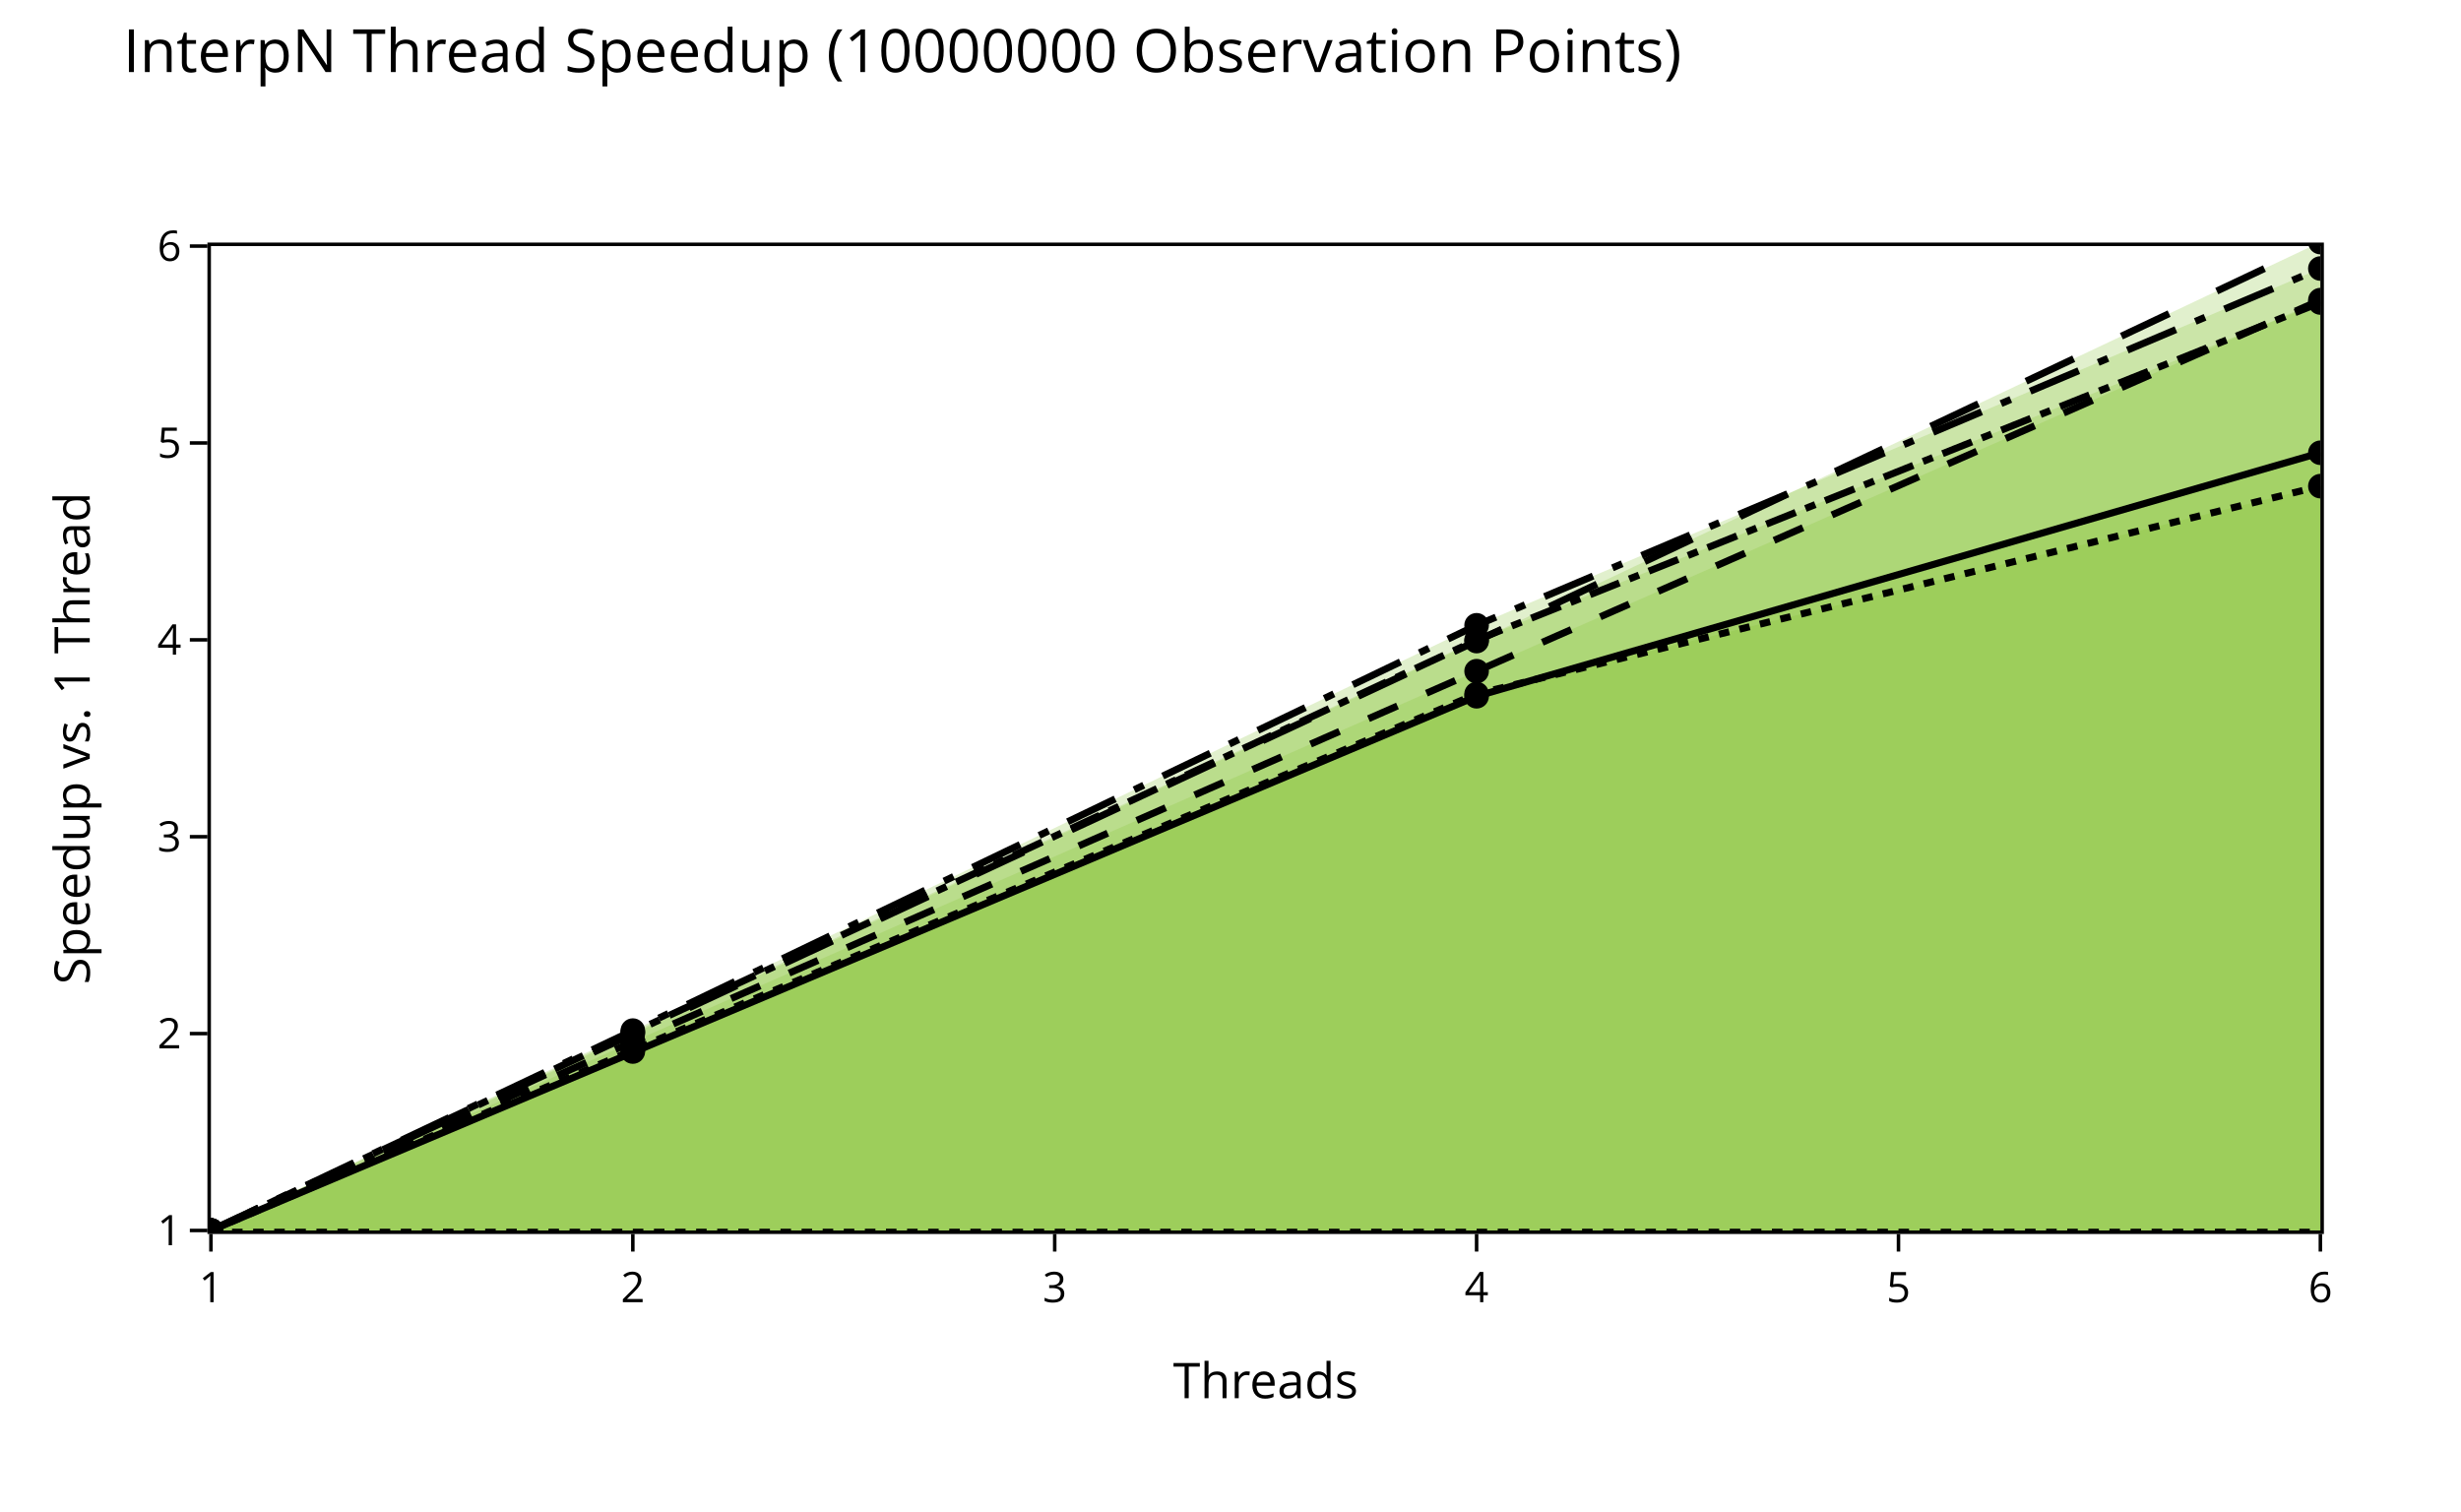
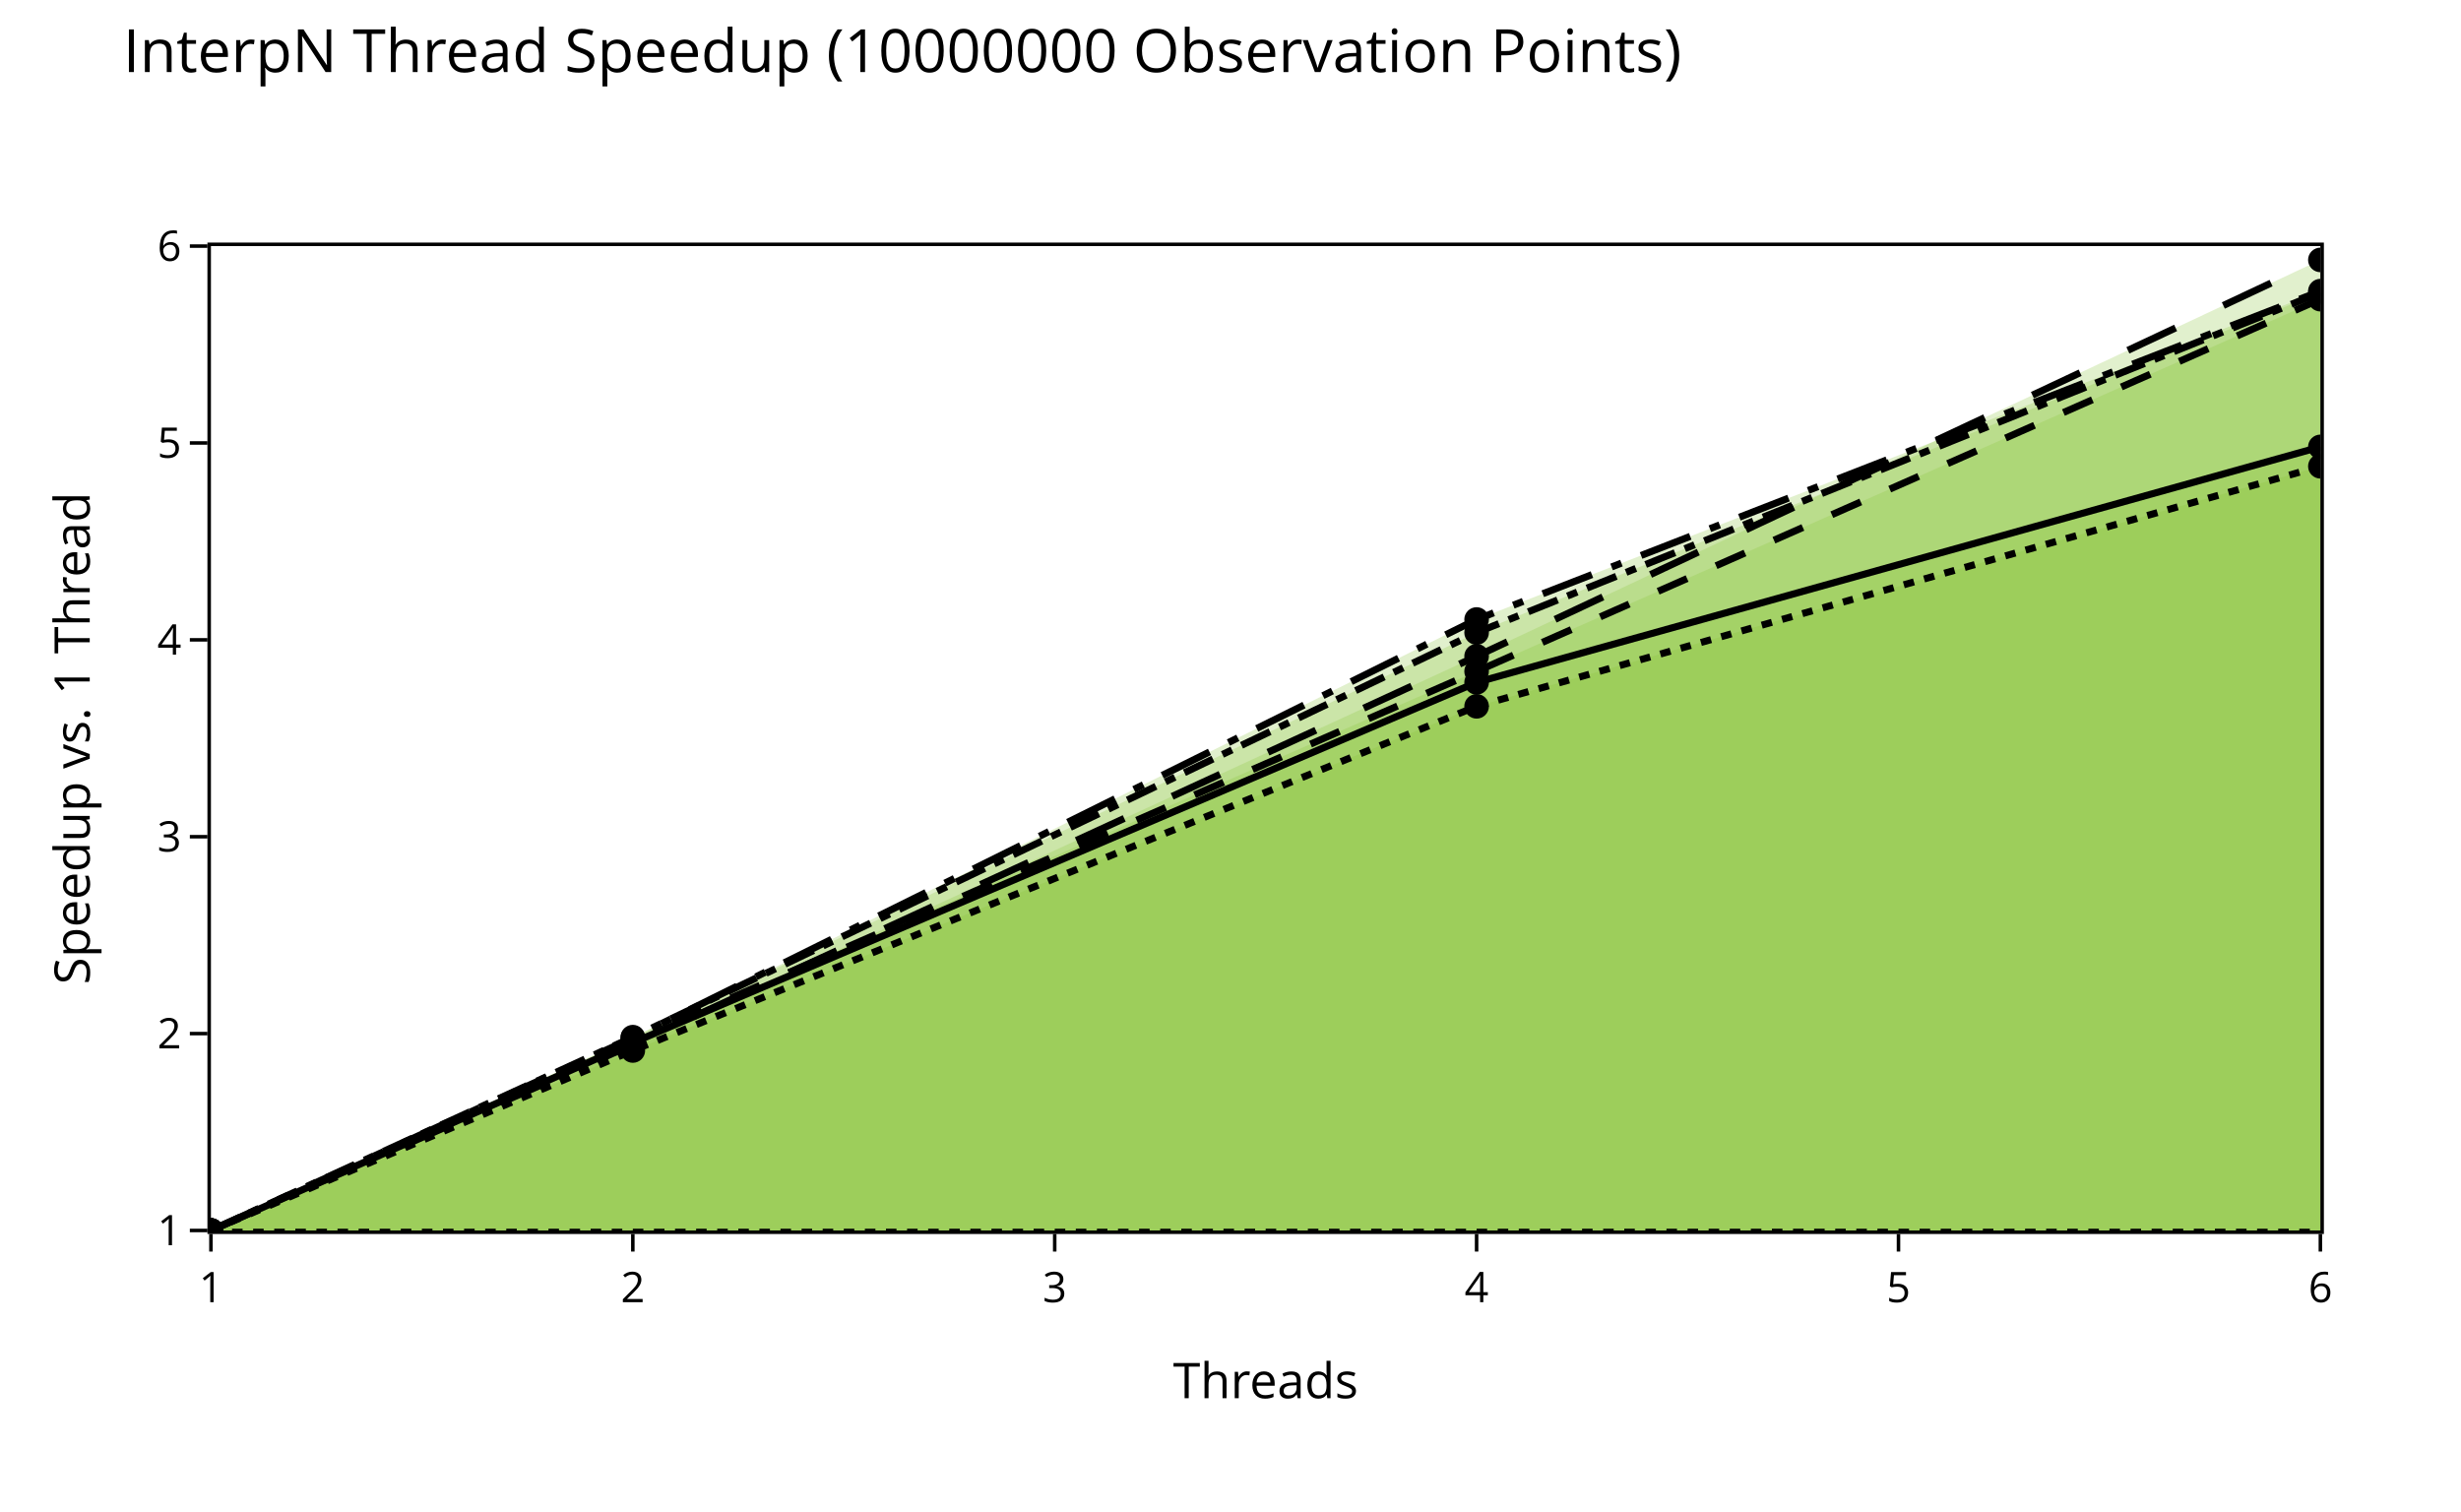
<svg xmlns="http://www.w3.org/2000/svg" class="main-svg" width="700" height="430" style="" viewBox="0 0 700 430">
  <rect x="0" y="0" width="700" height="430" style="fill: rgb(0, 0, 0); fill-opacity: 0;" />
-   <defs id="defs-2f514f">
+   <defs id="defs-cc3202">
    <g class="clips">
-       <clipPath id="clip2f514fxyplot" class="plotclip">
+       <clipPath id="clipcc3202xyplot" class="plotclip">
        <rect width="600" height="280" />
      </clipPath>
-       <clipPath class="axesclip" id="clip2f514fx">
+       <clipPath class="axesclip" id="clipcc3202x">
        <rect x="60" y="0" width="600" height="430" />
      </clipPath>
-       <clipPath class="axesclip" id="clip2f514fy">
+       <clipPath class="axesclip" id="clipcc3202y">
        <rect x="0" y="70" width="700" height="280" />
      </clipPath>
-       <clipPath class="axesclip" id="clip2f514fxy">
+       <clipPath class="axesclip" id="clipcc3202xy">
        <rect x="60" y="70" width="600" height="280" />
      </clipPath>
    </g>
    <g class="gradients" />
    <g class="patterns" />
  </defs>
  <g class="bglayer">
    <rect class="bg" x="60" y="70" width="600" height="280" style="fill: rgb(0, 0, 0); fill-opacity: 0; stroke-width: 0;" />
  </g>
  <g class="layer-below">
    <g class="imagelayer" />
    <g class="shapelayer" />
  </g>
  <g class="cartesianlayer">
    <g class="subplot xy">
      <g class="layer-subplot">
        <g class="shapelayer" />
        <g class="imagelayer" />
      </g>
      <g class="minor-gridlayer">
        <g class="x" />
        <g class="y" />
      </g>
      <g class="gridlayer">
        <g class="x" />
        <g class="y" />
      </g>
      <g class="zerolinelayer" />
      <g class="layer-between">
        <g class="shapelayer" />
        <g class="imagelayer" />
      </g>
      <path class="xlines-below" />
      <path class="ylines-below" />
      <g class="overlines-below" />
      <g class="xaxislayer-below" />
      <g class="yaxislayer-below" />
      <g class="overaxes-below" />
      <g class="overplot">
-         <g class="xy" transform="translate(60,70)" clip-path="url(#clip2f514fxyplot)">
+         <g class="xy" transform="translate(60,70)" clip-path="url(#clipcc3202xyplot)">
          <g class="scatterlayer mlayer">
-             <g class="trace scatter trace3299be" style="stroke-miterlimit: 2; opacity: 1;">
-               <g class="fills">
-                 <g>
-                   <path class="js-fill" d="M0,280L360,128.05L600,58.78L600,280L360,280L0,280Z" style="fill: rgb(139, 196, 59); fill-opacity: 0.25; stroke-width: 0;" />
-                 </g>
-               </g>
-               <g class="errorbars" />
-               <g class="lines">
-                 <path class="js-line" d="M0,280L360,128.05L600,58.78L600,280L360,280L0,280" style="vector-effect: none; fill: none; stroke: rgb(99, 110, 250); stroke-opacity: 1; stroke-width: 0px; opacity: 1;" />
-               </g>
-               <g class="points" />
-               <g class="text" />
-             </g>
-             <g class="trace scatter trace69e566" style="stroke-miterlimit: 2; opacity: 1;">
-               <g class="fills">
-                 <g>
-                   <path class="js-fill" d="M0,280L120,226.31L360,120.92L600,15.37L600,280L0,280Z" style="fill: rgb(139, 196, 59); fill-opacity: 0.25; stroke-width: 0;" />
-                 </g>
-               </g>
-               <g class="errorbars" />
-               <g class="lines">
-                 <path class="js-line" d="M0,280L120,226.31L360,120.92L600,15.37L600,280L0,280" style="vector-effect: none; fill: none; stroke: rgb(239, 85, 59); stroke-opacity: 1; stroke-width: 0px; opacity: 1;" />
-               </g>
-               <g class="points" />
-               <g class="text" />
-             </g>
-             <g class="trace scatter traceb7b967" style="stroke-miterlimit: 2; opacity: 1;">
-               <g class="fills">
-                 <g>
-                   <path class="js-fill" d="M0,280L120,228.69L360,127.4L600,68.28L600,280L0,280Z" style="fill: rgb(139, 196, 59); fill-opacity: 0.25; stroke-width: 0;" />
-                 </g>
-               </g>
-               <g class="errorbars" />
-               <g class="lines">
-                 <path class="js-line" d="M0,280L120,228.69L360,127.4L600,68.28L600,280L0,280" style="vector-effect: none; fill: none; stroke: rgb(0, 204, 150); stroke-opacity: 1; stroke-width: 0px; opacity: 1;" />
-               </g>
-               <g class="points" />
-               <g class="text" />
-             </g>
-             <g class="trace scatter trace9054ff" style="stroke-miterlimit: 2; opacity: 1;">
-               <g class="fills">
-                 <g>
-                   <path class="js-fill" d="M0,280L120,223.64L360,112.06L600,16.05L600,280L0,280Z" style="fill: rgb(139, 196, 59); fill-opacity: 0.25; stroke-width: 0;" />
-                 </g>
-               </g>
-               <g class="errorbars" />
-               <g class="lines">
-                 <path class="js-line" d="M0,280L120,223.64L360,112.06L600,16.05L600,280L0,280" style="vector-effect: none; fill: none; stroke: rgb(171, 99, 250); stroke-opacity: 1; stroke-width: 0px; opacity: 1;" />
-               </g>
-               <g class="points" />
-               <g class="text" />
-             </g>
-             <g class="trace scatter trace8d9a5d" style="stroke-miterlimit: 2; opacity: 1;">
-               <g class="fills">
-                 <g>
-                   <path class="js-fill" d="M0,280L360,112.35L600,-1.14L600,280L360,280L0,280Z" style="fill: rgb(139, 196, 59); fill-opacity: 0.25; stroke-width: 0;" />
-                 </g>
-               </g>
-               <g class="errorbars" />
-               <g class="lines">
-                 <path class="js-line" d="M0,280L360,112.35L600,-1.14L600,280L360,280L0,280" style="vector-effect: none; fill: none; stroke: rgb(255, 161, 90); stroke-opacity: 1; stroke-width: 0px; opacity: 1;" />
-               </g>
-               <g class="points" />
-               <g class="text" />
-             </g>
-             <g class="trace scatter trace7a2163" style="stroke-miterlimit: 2; opacity: 1;">
-               <g class="fills">
-                 <g>
-                   <path class="js-fill" d="M0,280L120,223.15L360,107.86L600,6.38L600,280L0,280Z" style="fill: rgb(139, 196, 59); fill-opacity: 0.25; stroke-width: 0;" />
-                 </g>
-               </g>
-               <g class="errorbars" />
-               <g class="lines">
-                 <path class="js-line" d="M0,280L120,223.15L360,107.86L600,6.38L600,280L0,280" style="vector-effect: none; fill: none; stroke: rgb(25, 211, 243); stroke-opacity: 1; stroke-width: 0px; opacity: 1;" />
-               </g>
-               <g class="points" />
-               <g class="text" />
-             </g>
-             <g class="trace scatter trace4324f9" style="stroke-miterlimit: 2; opacity: 1;">
-               <g class="fills" />
-               <g class="errorbars" />
-               <g class="lines">
-                 <path class="js-line" d="M0,280L360,128.05L600,58.78" style="vector-effect: none; fill: none; stroke: rgb(0, 0, 0); stroke-opacity: 1; stroke-width: 2px; opacity: 1;" />
-               </g>
-               <g class="points">
-                 <path class="point" transform="translate(0,280)" d="M3.5,0A3.5,3.5 0 1,1 0,-3.5A3.5,3.5 0 0,1 3.5,0Z" style="opacity: 1; stroke-width: 0px; fill: rgb(0, 0, 0); fill-opacity: 1;" />
-                 <path class="point" transform="translate(120,229.1)" d="M3.5,0A3.5,3.5 0 1,1 0,-3.5A3.5,3.5 0 0,1 3.5,0Z" style="opacity: 1; stroke-width: 0px; fill: rgb(0, 0, 0); fill-opacity: 1;" />
-                 <path class="point" transform="translate(360,128.05)" d="M3.5,0A3.5,3.5 0 1,1 0,-3.5A3.5,3.5 0 0,1 3.5,0Z" style="opacity: 1; stroke-width: 0px; fill: rgb(0, 0, 0); fill-opacity: 1;" />
-                 <path class="point" transform="translate(600,58.78)" d="M3.5,0A3.5,3.5 0 1,1 0,-3.5A3.5,3.5 0 0,1 3.5,0Z" style="opacity: 1; stroke-width: 0px; fill: rgb(0, 0, 0); fill-opacity: 1;" />
-               </g>
-               <g class="text" />
-             </g>
-             <g class="trace scatter trace4f43bd" style="stroke-miterlimit: 2; opacity: 1;">
-               <g class="fills" />
-               <g class="errorbars" />
-               <g class="lines">
-                 <path class="js-line" d="M0,280L120,226.31L360,120.92L600,15.37" style="vector-effect: none; fill: none; stroke: rgb(0, 0, 0); stroke-opacity: 1; stroke-dasharray: 9px, 9px; stroke-width: 2px; opacity: 1;" />
-               </g>
-               <g class="points">
-                 <path class="point" transform="translate(0,280)" d="M3.5,0A3.5,3.5 0 1,1 0,-3.5A3.5,3.5 0 0,1 3.5,0Z" style="opacity: 1; stroke-width: 0px; fill: rgb(0, 0, 0); fill-opacity: 1;" />
-                 <path class="point" transform="translate(120,226.31)" d="M3.5,0A3.5,3.5 0 1,1 0,-3.5A3.5,3.5 0 0,1 3.5,0Z" style="opacity: 1; stroke-width: 0px; fill: rgb(0, 0, 0); fill-opacity: 1;" />
-                 <path class="point" transform="translate(360,120.92)" d="M3.5,0A3.5,3.5 0 1,1 0,-3.5A3.5,3.5 0 0,1 3.5,0Z" style="opacity: 1; stroke-width: 0px; fill: rgb(0, 0, 0); fill-opacity: 1;" />
-                 <path class="point" transform="translate(600,15.37)" d="M3.5,0A3.5,3.5 0 1,1 0,-3.5A3.5,3.5 0 0,1 3.5,0Z" style="opacity: 1; stroke-width: 0px; fill: rgb(0, 0, 0); fill-opacity: 1;" />
-               </g>
-               <g class="text" />
-             </g>
-             <g class="trace scatter tracedd648b" style="stroke-miterlimit: 2; opacity: 1;">
-               <g class="fills" />
-               <g class="errorbars" />
-               <g class="lines">
-                 <path class="js-line" d="M0,280L120,228.69L360,127.4L600,68.28" style="vector-effect: none; fill: none; stroke: rgb(0, 0, 0); stroke-opacity: 1; stroke-dasharray: 3px, 3px; stroke-width: 2px; opacity: 1;" />
-               </g>
-               <g class="points">
-                 <path class="point" transform="translate(0,280)" d="M3.5,0A3.5,3.5 0 1,1 0,-3.5A3.5,3.5 0 0,1 3.5,0Z" style="opacity: 1; stroke-width: 0px; fill: rgb(0, 0, 0); fill-opacity: 1;" />
-                 <path class="point" transform="translate(120,228.69)" d="M3.5,0A3.5,3.5 0 1,1 0,-3.5A3.5,3.5 0 0,1 3.5,0Z" style="opacity: 1; stroke-width: 0px; fill: rgb(0, 0, 0); fill-opacity: 1;" />
-                 <path class="point" transform="translate(360,127.4)" d="M3.5,0A3.5,3.5 0 1,1 0,-3.5A3.5,3.5 0 0,1 3.5,0Z" style="opacity: 1; stroke-width: 0px; fill: rgb(0, 0, 0); fill-opacity: 1;" />
-                 <path class="point" transform="translate(600,68.28)" d="M3.5,0A3.5,3.5 0 1,1 0,-3.5A3.5,3.5 0 0,1 3.5,0Z" style="opacity: 1; stroke-width: 0px; fill: rgb(0, 0, 0); fill-opacity: 1;" />
-               </g>
-               <g class="text" />
-             </g>
-             <g class="trace scatter trace14cd9f" style="stroke-miterlimit: 2; opacity: 1;">
-               <g class="fills" />
-               <g class="errorbars" />
-               <g class="lines">
-                 <path class="js-line" d="M0,280L120,223.64L360,112.06L600,16.05" style="vector-effect: none; fill: none; stroke: rgb(0, 0, 0); stroke-opacity: 1; stroke-dasharray: 9px, 3px, 3px, 3px; stroke-width: 2px; opacity: 1;" />
-               </g>
-               <g class="points">
-                 <path class="point" transform="translate(0,280)" d="M3.5,0A3.5,3.5 0 1,1 0,-3.5A3.5,3.5 0 0,1 3.5,0Z" style="opacity: 1; stroke-width: 0px; fill: rgb(0, 0, 0); fill-opacity: 1;" />
-                 <path class="point" transform="translate(120,223.64)" d="M3.5,0A3.5,3.5 0 1,1 0,-3.5A3.5,3.5 0 0,1 3.5,0Z" style="opacity: 1; stroke-width: 0px; fill: rgb(0, 0, 0); fill-opacity: 1;" />
-                 <path class="point" transform="translate(360,112.06)" d="M3.5,0A3.5,3.5 0 1,1 0,-3.5A3.5,3.5 0 0,1 3.5,0Z" style="opacity: 1; stroke-width: 0px; fill: rgb(0, 0, 0); fill-opacity: 1;" />
-                 <path class="point" transform="translate(600,16.05)" d="M3.5,0A3.5,3.5 0 1,1 0,-3.5A3.5,3.5 0 0,1 3.5,0Z" style="opacity: 1; stroke-width: 0px; fill: rgb(0, 0, 0); fill-opacity: 1;" />
-               </g>
-               <g class="text" />
-             </g>
-             <g class="trace scatter trace5864ca" style="stroke-miterlimit: 2; opacity: 1;">
-               <g class="fills" />
-               <g class="errorbars" />
-               <g class="lines">
-                 <path class="js-line" d="M0,280L360,112.35L600,-1.14" style="vector-effect: none; fill: none; stroke: rgb(0, 0, 0); stroke-opacity: 1; stroke-dasharray: 15px, 15px; stroke-width: 2px; opacity: 1;" />
-               </g>
-               <g class="points">
-                 <path class="point" transform="translate(0,280)" d="M3.5,0A3.5,3.5 0 1,1 0,-3.5A3.5,3.5 0 0,1 3.5,0Z" style="opacity: 1; stroke-width: 0px; fill: rgb(0, 0, 0); fill-opacity: 1;" />
-                 <path class="point" transform="translate(120,223.97)" d="M3.5,0A3.5,3.5 0 1,1 0,-3.5A3.5,3.5 0 0,1 3.5,0Z" style="opacity: 1; stroke-width: 0px; fill: rgb(0, 0, 0); fill-opacity: 1;" />
-                 <path class="point" transform="translate(360,112.35)" d="M3.5,0A3.5,3.5 0 1,1 0,-3.5A3.5,3.5 0 0,1 3.5,0Z" style="opacity: 1; stroke-width: 0px; fill: rgb(0, 0, 0); fill-opacity: 1;" />
-                 <path class="point" transform="translate(600,-1.14)" d="M3.5,0A3.5,3.5 0 1,1 0,-3.5A3.5,3.5 0 0,1 3.5,0Z" style="opacity: 1; stroke-width: 0px; fill: rgb(0, 0, 0); fill-opacity: 1;" />
-               </g>
-               <g class="text" />
-             </g>
-             <g class="trace scatter trace796466" style="stroke-miterlimit: 2; opacity: 1;">
-               <g class="fills" />
-               <g class="errorbars" />
-               <g class="lines">
-                 <path class="js-line" d="M0,280L120,223.15L360,107.86L600,6.38" style="vector-effect: none; fill: none; stroke: rgb(0, 0, 0); stroke-opacity: 1; stroke-dasharray: 15px, 6px, 3px, 6px; stroke-width: 2px; opacity: 1;" />
-               </g>
-               <g class="points">
-                 <path class="point" transform="translate(0,280)" d="M3.5,0A3.5,3.5 0 1,1 0,-3.5A3.5,3.5 0 0,1 3.5,0Z" style="opacity: 1; stroke-width: 0px; fill: rgb(0, 0, 0); fill-opacity: 1;" />
-                 <path class="point" transform="translate(120,223.15)" d="M3.5,0A3.5,3.5 0 1,1 0,-3.5A3.5,3.5 0 0,1 3.5,0Z" style="opacity: 1; stroke-width: 0px; fill: rgb(0, 0, 0); fill-opacity: 1;" />
-                 <path class="point" transform="translate(360,107.86)" d="M3.5,0A3.5,3.5 0 1,1 0,-3.5A3.5,3.5 0 0,1 3.5,0Z" style="opacity: 1; stroke-width: 0px; fill: rgb(0, 0, 0); fill-opacity: 1;" />
-                 <path class="point" transform="translate(600,6.38)" d="M3.5,0A3.5,3.5 0 1,1 0,-3.5A3.5,3.5 0 0,1 3.5,0Z" style="opacity: 1; stroke-width: 0px; fill: rgb(0, 0, 0); fill-opacity: 1;" />
+             <g class="trace scatter trace14fddb" style="stroke-miterlimit: 2; opacity: 1;">
+               <g class="fills">
+                 <g>
+                   <path class="js-fill" d="M0,280L120,226.58L360,124.1L600,57.11L600,280L0,280Z" style="fill: rgb(139, 196, 59); fill-opacity: 0.25; stroke-width: 0;" />
+                 </g>
+               </g>
+               <g class="errorbars" />
+               <g class="lines">
+                 <path class="js-line" d="M0,280L120,226.58L360,124.1L600,57.11L600,280L0,280" style="vector-effect: none; fill: none; stroke: rgb(99, 110, 250); stroke-opacity: 1; stroke-width: 0px; opacity: 1;" />
+               </g>
+               <g class="points" />
+               <g class="text" />
+             </g>
+             <g class="trace scatter trace3420ec" style="stroke-miterlimit: 2; opacity: 1;">
+               <g class="fills">
+                 <g>
+                   <path class="js-fill" d="M0,280L120,226.09L360,120.97L600,15.1L600,280L0,280Z" style="fill: rgb(139, 196, 59); fill-opacity: 0.25; stroke-width: 0;" />
+                 </g>
+               </g>
+               <g class="errorbars" />
+               <g class="lines">
+                 <path class="js-line" d="M0,280L120,226.09L360,120.97L600,15.1L600,280L0,280" style="vector-effect: none; fill: none; stroke: rgb(239, 85, 59); stroke-opacity: 1; stroke-width: 0px; opacity: 1;" />
+               </g>
+               <g class="points" />
+               <g class="text" />
+             </g>
+             <g class="trace scatter trace329733" style="stroke-miterlimit: 2; opacity: 1;">
+               <g class="fills">
+                 <g>
+                   <path class="js-fill" d="M0,280L120,228.81L360,130.91L600,62.63L600,280L0,280Z" style="fill: rgb(139, 196, 59); fill-opacity: 0.25; stroke-width: 0;" />
+                 </g>
+               </g>
+               <g class="errorbars" />
+               <g class="lines">
+                 <path class="js-line" d="M0,280L120,228.81L360,130.91L600,62.63L600,280L0,280" style="vector-effect: none; fill: none; stroke: rgb(0, 204, 150); stroke-opacity: 1; stroke-width: 0px; opacity: 1;" />
+               </g>
+               <g class="points" />
+               <g class="text" />
+             </g>
+             <g class="trace scatter trace361239" style="stroke-miterlimit: 2; opacity: 1;">
+               <g class="fills">
+                 <g>
+                   <path class="js-fill" d="M0,280L120,225.01L360,109.94L600,13.23L600,280L0,280Z" style="fill: rgb(139, 196, 59); fill-opacity: 0.25; stroke-width: 0;" />
+                 </g>
+               </g>
+               <g class="errorbars" />
+               <g class="lines">
+                 <path class="js-line" d="M0,280L120,225.01L360,109.94L600,13.23L600,280L0,280" style="vector-effect: none; fill: none; stroke: rgb(171, 99, 250); stroke-opacity: 1; stroke-width: 0px; opacity: 1;" />
+               </g>
+               <g class="points" />
+               <g class="text" />
+             </g>
+             <g class="trace scatter tracebee1cb" style="stroke-miterlimit: 2; opacity: 1;">
+               <g class="fills">
+                 <g>
+                   <path class="js-fill" d="M0,280L120,227.13L360,116.66L600,3.93L600,280L0,280Z" style="fill: rgb(139, 196, 59); fill-opacity: 0.25; stroke-width: 0;" />
+                 </g>
+               </g>
+               <g class="errorbars" />
+               <g class="lines">
+                 <path class="js-line" d="M0,280L120,227.13L360,116.66L600,3.93L600,280L0,280" style="vector-effect: none; fill: none; stroke: rgb(255, 161, 90); stroke-opacity: 1; stroke-width: 0px; opacity: 1;" />
+               </g>
+               <g class="points" />
+               <g class="text" />
+             </g>
+             <g class="trace scatter trace4f1c1d" style="stroke-miterlimit: 2; opacity: 1;">
+               <g class="fills">
+                 <g>
+                   <path class="js-fill" d="M0,280L120,225.21L360,106.21L600,12.81L600,280L0,280Z" style="fill: rgb(139, 196, 59); fill-opacity: 0.25; stroke-width: 0;" />
+                 </g>
+               </g>
+               <g class="errorbars" />
+               <g class="lines">
+                 <path class="js-line" d="M0,280L120,225.21L360,106.21L600,12.81L600,280L0,280" style="vector-effect: none; fill: none; stroke: rgb(25, 211, 243); stroke-opacity: 1; stroke-width: 0px; opacity: 1;" />
+               </g>
+               <g class="points" />
+               <g class="text" />
+             </g>
+             <g class="trace scatter traceaca570" style="stroke-miterlimit: 2; opacity: 1;">
+               <g class="fills" />
+               <g class="errorbars" />
+               <g class="lines">
+                 <path class="js-line" d="M0,280L120,226.58L360,124.1L600,57.11" style="vector-effect: none; fill: none; stroke: rgb(0, 0, 0); stroke-opacity: 1; stroke-width: 2px; opacity: 1;" />
+               </g>
+               <g class="points">
+                 <path class="point" transform="translate(0,280)" d="M3.5,0A3.5,3.5 0 1,1 0,-3.5A3.5,3.5 0 0,1 3.5,0Z" style="opacity: 1; stroke-width: 0px; fill: rgb(0, 0, 0); fill-opacity: 1;" />
+                 <path class="point" transform="translate(120,226.58)" d="M3.5,0A3.5,3.5 0 1,1 0,-3.5A3.5,3.5 0 0,1 3.5,0Z" style="opacity: 1; stroke-width: 0px; fill: rgb(0, 0, 0); fill-opacity: 1;" />
+                 <path class="point" transform="translate(360,124.1)" d="M3.5,0A3.5,3.5 0 1,1 0,-3.5A3.5,3.5 0 0,1 3.5,0Z" style="opacity: 1; stroke-width: 0px; fill: rgb(0, 0, 0); fill-opacity: 1;" />
+                 <path class="point" transform="translate(600,57.11)" d="M3.5,0A3.5,3.5 0 1,1 0,-3.5A3.5,3.5 0 0,1 3.5,0Z" style="opacity: 1; stroke-width: 0px; fill: rgb(0, 0, 0); fill-opacity: 1;" />
+               </g>
+               <g class="text" />
+             </g>
+             <g class="trace scatter trace0dc7ca" style="stroke-miterlimit: 2; opacity: 1;">
+               <g class="fills" />
+               <g class="errorbars" />
+               <g class="lines">
+                 <path class="js-line" d="M0,280L120,226.09L360,120.97L600,15.1" style="vector-effect: none; fill: none; stroke: rgb(0, 0, 0); stroke-opacity: 1; stroke-dasharray: 9px, 9px; stroke-width: 2px; opacity: 1;" />
+               </g>
+               <g class="points">
+                 <path class="point" transform="translate(0,280)" d="M3.5,0A3.5,3.5 0 1,1 0,-3.5A3.5,3.5 0 0,1 3.5,0Z" style="opacity: 1; stroke-width: 0px; fill: rgb(0, 0, 0); fill-opacity: 1;" />
+                 <path class="point" transform="translate(120,226.09)" d="M3.5,0A3.5,3.5 0 1,1 0,-3.5A3.5,3.5 0 0,1 3.5,0Z" style="opacity: 1; stroke-width: 0px; fill: rgb(0, 0, 0); fill-opacity: 1;" />
+                 <path class="point" transform="translate(360,120.97)" d="M3.5,0A3.5,3.5 0 1,1 0,-3.5A3.5,3.5 0 0,1 3.5,0Z" style="opacity: 1; stroke-width: 0px; fill: rgb(0, 0, 0); fill-opacity: 1;" />
+                 <path class="point" transform="translate(600,15.1)" d="M3.5,0A3.5,3.5 0 1,1 0,-3.5A3.5,3.5 0 0,1 3.5,0Z" style="opacity: 1; stroke-width: 0px; fill: rgb(0, 0, 0); fill-opacity: 1;" />
+               </g>
+               <g class="text" />
+             </g>
+             <g class="trace scatter trace09fc35" style="stroke-miterlimit: 2; opacity: 1;">
+               <g class="fills" />
+               <g class="errorbars" />
+               <g class="lines">
+                 <path class="js-line" d="M0,280L120,228.81L360,130.91L600,62.63" style="vector-effect: none; fill: none; stroke: rgb(0, 0, 0); stroke-opacity: 1; stroke-dasharray: 3px, 3px; stroke-width: 2px; opacity: 1;" />
+               </g>
+               <g class="points">
+                 <path class="point" transform="translate(0,280)" d="M3.5,0A3.5,3.5 0 1,1 0,-3.5A3.5,3.5 0 0,1 3.5,0Z" style="opacity: 1; stroke-width: 0px; fill: rgb(0, 0, 0); fill-opacity: 1;" />
+                 <path class="point" transform="translate(120,228.81)" d="M3.5,0A3.5,3.5 0 1,1 0,-3.5A3.5,3.5 0 0,1 3.5,0Z" style="opacity: 1; stroke-width: 0px; fill: rgb(0, 0, 0); fill-opacity: 1;" />
+                 <path class="point" transform="translate(360,130.91)" d="M3.5,0A3.5,3.5 0 1,1 0,-3.5A3.5,3.5 0 0,1 3.5,0Z" style="opacity: 1; stroke-width: 0px; fill: rgb(0, 0, 0); fill-opacity: 1;" />
+                 <path class="point" transform="translate(600,62.63)" d="M3.5,0A3.5,3.5 0 1,1 0,-3.5A3.5,3.5 0 0,1 3.5,0Z" style="opacity: 1; stroke-width: 0px; fill: rgb(0, 0, 0); fill-opacity: 1;" />
+               </g>
+               <g class="text" />
+             </g>
+             <g class="trace scatter tracef1213e" style="stroke-miterlimit: 2; opacity: 1;">
+               <g class="fills" />
+               <g class="errorbars" />
+               <g class="lines">
+                 <path class="js-line" d="M0,280L120,225.01L360,109.94L600,13.23" style="vector-effect: none; fill: none; stroke: rgb(0, 0, 0); stroke-opacity: 1; stroke-dasharray: 9px, 3px, 3px, 3px; stroke-width: 2px; opacity: 1;" />
+               </g>
+               <g class="points">
+                 <path class="point" transform="translate(0,280)" d="M3.5,0A3.5,3.5 0 1,1 0,-3.5A3.5,3.5 0 0,1 3.5,0Z" style="opacity: 1; stroke-width: 0px; fill: rgb(0, 0, 0); fill-opacity: 1;" />
+                 <path class="point" transform="translate(120,225.01)" d="M3.5,0A3.5,3.5 0 1,1 0,-3.5A3.5,3.5 0 0,1 3.5,0Z" style="opacity: 1; stroke-width: 0px; fill: rgb(0, 0, 0); fill-opacity: 1;" />
+                 <path class="point" transform="translate(360,109.94)" d="M3.5,0A3.5,3.5 0 1,1 0,-3.5A3.5,3.5 0 0,1 3.5,0Z" style="opacity: 1; stroke-width: 0px; fill: rgb(0, 0, 0); fill-opacity: 1;" />
+                 <path class="point" transform="translate(600,13.23)" d="M3.5,0A3.5,3.5 0 1,1 0,-3.5A3.5,3.5 0 0,1 3.5,0Z" style="opacity: 1; stroke-width: 0px; fill: rgb(0, 0, 0); fill-opacity: 1;" />
+               </g>
+               <g class="text" />
+             </g>
+             <g class="trace scatter trace61a0f6" style="stroke-miterlimit: 2; opacity: 1;">
+               <g class="fills" />
+               <g class="errorbars" />
+               <g class="lines">
+                 <path class="js-line" d="M0,280L120,227.13L360,116.66L600,3.93" style="vector-effect: none; fill: none; stroke: rgb(0, 0, 0); stroke-opacity: 1; stroke-dasharray: 15px, 15px; stroke-width: 2px; opacity: 1;" />
+               </g>
+               <g class="points">
+                 <path class="point" transform="translate(0,280)" d="M3.5,0A3.5,3.5 0 1,1 0,-3.5A3.5,3.5 0 0,1 3.5,0Z" style="opacity: 1; stroke-width: 0px; fill: rgb(0, 0, 0); fill-opacity: 1;" />
+                 <path class="point" transform="translate(120,227.13)" d="M3.5,0A3.5,3.5 0 1,1 0,-3.5A3.5,3.5 0 0,1 3.5,0Z" style="opacity: 1; stroke-width: 0px; fill: rgb(0, 0, 0); fill-opacity: 1;" />
+                 <path class="point" transform="translate(360,116.66)" d="M3.5,0A3.5,3.5 0 1,1 0,-3.5A3.5,3.5 0 0,1 3.5,0Z" style="opacity: 1; stroke-width: 0px; fill: rgb(0, 0, 0); fill-opacity: 1;" />
+                 <path class="point" transform="translate(600,3.93)" d="M3.5,0A3.5,3.5 0 1,1 0,-3.5A3.5,3.5 0 0,1 3.5,0Z" style="opacity: 1; stroke-width: 0px; fill: rgb(0, 0, 0); fill-opacity: 1;" />
+               </g>
+               <g class="text" />
+             </g>
+             <g class="trace scatter trace387815" style="stroke-miterlimit: 2; opacity: 1;">
+               <g class="fills" />
+               <g class="errorbars" />
+               <g class="lines">
+                 <path class="js-line" d="M0,280L120,225.21L360,106.21L600,12.81" style="vector-effect: none; fill: none; stroke: rgb(0, 0, 0); stroke-opacity: 1; stroke-dasharray: 15px, 6px, 3px, 6px; stroke-width: 2px; opacity: 1;" />
+               </g>
+               <g class="points">
+                 <path class="point" transform="translate(0,280)" d="M3.5,0A3.5,3.5 0 1,1 0,-3.5A3.5,3.5 0 0,1 3.5,0Z" style="opacity: 1; stroke-width: 0px; fill: rgb(0, 0, 0); fill-opacity: 1;" />
+                 <path class="point" transform="translate(120,225.21)" d="M3.5,0A3.5,3.5 0 1,1 0,-3.5A3.5,3.5 0 0,1 3.5,0Z" style="opacity: 1; stroke-width: 0px; fill: rgb(0, 0, 0); fill-opacity: 1;" />
+                 <path class="point" transform="translate(360,106.21)" d="M3.5,0A3.5,3.5 0 1,1 0,-3.5A3.5,3.5 0 0,1 3.5,0Z" style="opacity: 1; stroke-width: 0px; fill: rgb(0, 0, 0); fill-opacity: 1;" />
+                 <path class="point" transform="translate(600,12.81)" d="M3.5,0A3.5,3.5 0 1,1 0,-3.5A3.5,3.5 0 0,1 3.5,0Z" style="opacity: 1; stroke-width: 0px; fill: rgb(0, 0, 0); fill-opacity: 1;" />
              </g>
              <g class="text" />
            </g>
          </g>
        </g>
      </g>
      <path class="xlines-above crisp" d="M59,350.5H661M59,69.5H661" style="fill: none; stroke-width: 1px; stroke: rgb(0, 0, 0); stroke-opacity: 1;" />
      <path class="ylines-above crisp" d="M59.5,70V350M660.5,70V350" style="fill: none; stroke-width: 1px; stroke: rgb(0, 0, 0); stroke-opacity: 1;" />
      <g class="overlines-above" />
      <g class="xaxislayer-above">
        <path class="xtick ticks crisp" d="M0,351v5" transform="translate(60,0)" style="stroke: rgb(0, 0, 0); stroke-opacity: 1; stroke-width: 1px;" />
        <path class="xtick ticks crisp" d="M0,351v5" transform="translate(180,0)" style="stroke: rgb(0, 0, 0); stroke-opacity: 1; stroke-width: 1px;" />
        <path class="xtick ticks crisp" d="M0,351v5" transform="translate(300,0)" style="stroke: rgb(0, 0, 0); stroke-opacity: 1; stroke-width: 1px;" />
        <path class="xtick ticks crisp" d="M0,351v5" transform="translate(420,0)" style="stroke: rgb(0, 0, 0); stroke-opacity: 1; stroke-width: 1px;" />
        <path class="xtick ticks crisp" d="M0,351v5" transform="translate(540,0)" style="stroke: rgb(0, 0, 0); stroke-opacity: 1; stroke-width: 1px;" />
        <path class="xtick ticks crisp" d="M0,351v5" transform="translate(660,0)" style="stroke: rgb(0, 0, 0); stroke-opacity: 1; stroke-width: 1px;" />
        <g class="xtick">
          <text text-anchor="middle" x="0" y="370.4" transform="translate(60,0)" style="font-family: 'Open Sans', verdana, arial, sans-serif; font-size: 12px; fill: rgb(0, 0, 0); fill-opacity: 1; white-space: pre; opacity: 1;">1</text>
        </g>
        <g class="xtick">
          <text text-anchor="middle" x="0" y="370.4" style="font-family: 'Open Sans', verdana, arial, sans-serif; font-size: 12px; fill: rgb(0, 0, 0); fill-opacity: 1; white-space: pre; opacity: 1;" transform="translate(180,0)">2</text>
        </g>
        <g class="xtick">
          <text text-anchor="middle" x="0" y="370.4" style="font-family: 'Open Sans', verdana, arial, sans-serif; font-size: 12px; fill: rgb(0, 0, 0); fill-opacity: 1; white-space: pre; opacity: 1;" transform="translate(300,0)">3</text>
        </g>
        <g class="xtick">
          <text text-anchor="middle" x="0" y="370.4" style="font-family: 'Open Sans', verdana, arial, sans-serif; font-size: 12px; fill: rgb(0, 0, 0); fill-opacity: 1; white-space: pre; opacity: 1;" transform="translate(420,0)">4</text>
        </g>
        <g class="xtick">
          <text text-anchor="middle" x="0" y="370.4" style="font-family: 'Open Sans', verdana, arial, sans-serif; font-size: 12px; fill: rgb(0, 0, 0); fill-opacity: 1; white-space: pre; opacity: 1;" transform="translate(540,0)">5</text>
        </g>
        <g class="xtick">
          <text text-anchor="middle" x="0" y="370.4" style="font-family: 'Open Sans', verdana, arial, sans-serif; font-size: 12px; fill: rgb(0, 0, 0); fill-opacity: 1; white-space: pre; opacity: 1;" transform="translate(660,0)">6</text>
        </g>
      </g>
      <g class="yaxislayer-above">
        <path class="ytick ticks crisp" d="M59,0h-5" transform="translate(0,350)" style="stroke: rgb(0, 0, 0); stroke-opacity: 1; stroke-width: 1px;" />
        <path class="ytick ticks crisp" d="M59,0h-5" transform="translate(0,294)" style="stroke: rgb(0, 0, 0); stroke-opacity: 1; stroke-width: 1px;" />
        <path class="ytick ticks crisp" d="M59,0h-5" transform="translate(0,238)" style="stroke: rgb(0, 0, 0); stroke-opacity: 1; stroke-width: 1px;" />
        <path class="ytick ticks crisp" d="M59,0h-5" transform="translate(0,182)" style="stroke: rgb(0, 0, 0); stroke-opacity: 1; stroke-width: 1px;" />
        <path class="ytick ticks crisp" d="M59,0h-5" transform="translate(0,126)" style="stroke: rgb(0, 0, 0); stroke-opacity: 1; stroke-width: 1px;" />
        <path class="ytick ticks crisp" d="M59,0h-5" transform="translate(0,70)" style="stroke: rgb(0, 0, 0); stroke-opacity: 1; stroke-width: 1px;" />
        <g class="ytick">
          <text text-anchor="end" x="51.6" y="4.2" transform="translate(0,350)" style="font-family: 'Open Sans', verdana, arial, sans-serif; font-size: 12px; fill: rgb(0, 0, 0); fill-opacity: 1; white-space: pre; opacity: 1;">1</text>
        </g>
        <g class="ytick">
          <text text-anchor="end" x="51.6" y="4.2" style="font-family: 'Open Sans', verdana, arial, sans-serif; font-size: 12px; fill: rgb(0, 0, 0); fill-opacity: 1; white-space: pre; opacity: 1;" transform="translate(0,294)">2</text>
        </g>
        <g class="ytick">
          <text text-anchor="end" x="51.6" y="4.2" style="font-family: 'Open Sans', verdana, arial, sans-serif; font-size: 12px; fill: rgb(0, 0, 0); fill-opacity: 1; white-space: pre; opacity: 1;" transform="translate(0,238)">3</text>
        </g>
        <g class="ytick">
          <text text-anchor="end" x="51.6" y="4.2" style="font-family: 'Open Sans', verdana, arial, sans-serif; font-size: 12px; fill: rgb(0, 0, 0); fill-opacity: 1; white-space: pre; opacity: 1;" transform="translate(0,182)">4</text>
        </g>
        <g class="ytick">
          <text text-anchor="end" x="51.6" y="4.2" style="font-family: 'Open Sans', verdana, arial, sans-serif; font-size: 12px; fill: rgb(0, 0, 0); fill-opacity: 1; white-space: pre; opacity: 1;" transform="translate(0,126)">5</text>
        </g>
        <g class="ytick">
          <text text-anchor="end" x="51.6" y="4.2" style="font-family: 'Open Sans', verdana, arial, sans-serif; font-size: 12px; fill: rgb(0, 0, 0); fill-opacity: 1; white-space: pre; opacity: 1;" transform="translate(0,70)">6</text>
        </g>
      </g>
      <g class="overaxes-above" />
    </g>
  </g>
  <g class="polarlayer" />
  <g class="smithlayer" />
  <g class="ternarylayer" />
  <g class="geolayer" />
  <g class="funnelarealayer" />
  <g class="pielayer" />
  <g class="iciclelayer" />
  <g class="treemaplayer" />
  <g class="sunburstlayer" />
  <g class="glimages" />
-   <defs id="topdefs-2f514f">
+   <defs id="topdefs-cc3202">
    <g class="clips" />
  </defs>
  <g class="layer-above">
    <g class="imagelayer" />
    <g class="shapelayer">
-       <g class="shape-group" data-index="0" clip-path="url(#clip2f514fy)">
+       <g class="shape-group" data-index="0" clip-path="url(#clipcc3202y)">
        <path data-index="0" fill-rule="evenodd" d="M60,350L660,350" style="opacity: 1; stroke: rgb(0, 0, 0); stroke-opacity: 1; fill: rgb(0, 0, 0); fill-opacity: 0; stroke-dasharray: 3px, 3px; stroke-width: 1px;" />
      </g>
    </g>
  </g>
  <g class="infolayer">
    <g class="g-gtitle">
      <text class="gtitle" x="35" y="8.6" text-anchor="start" dy="0.7em" style="opacity: 1; font-family: 'Open Sans', verdana, arial, sans-serif; font-size: 17px; fill: rgb(0, 0, 0); fill-opacity: 1; white-space: pre;">InterpN Thread Speedup (10000000 Observation Points)</text>
    </g>
    <g class="g-xtitle">
      <text class="xtitle" x="360" y="397.706" text-anchor="middle" style="opacity: 1; font-family: 'Open Sans', verdana, arial, sans-serif; font-size: 14px; fill: rgb(0, 0, 0); fill-opacity: 1; white-space: pre;">Threads</text>
    </g>
    <g class="g-ytitle">
      <text class="ytitle" transform="rotate(-90,25.52188,210)" x="25.522" y="210" text-anchor="middle" style="opacity: 1; font-family: 'Open Sans', verdana, arial, sans-serif; font-size: 14px; fill: rgb(0, 0, 0); fill-opacity: 1; white-space: pre;">Speedup vs. 1 Thread</text>
    </g>
  </g>
</svg>
